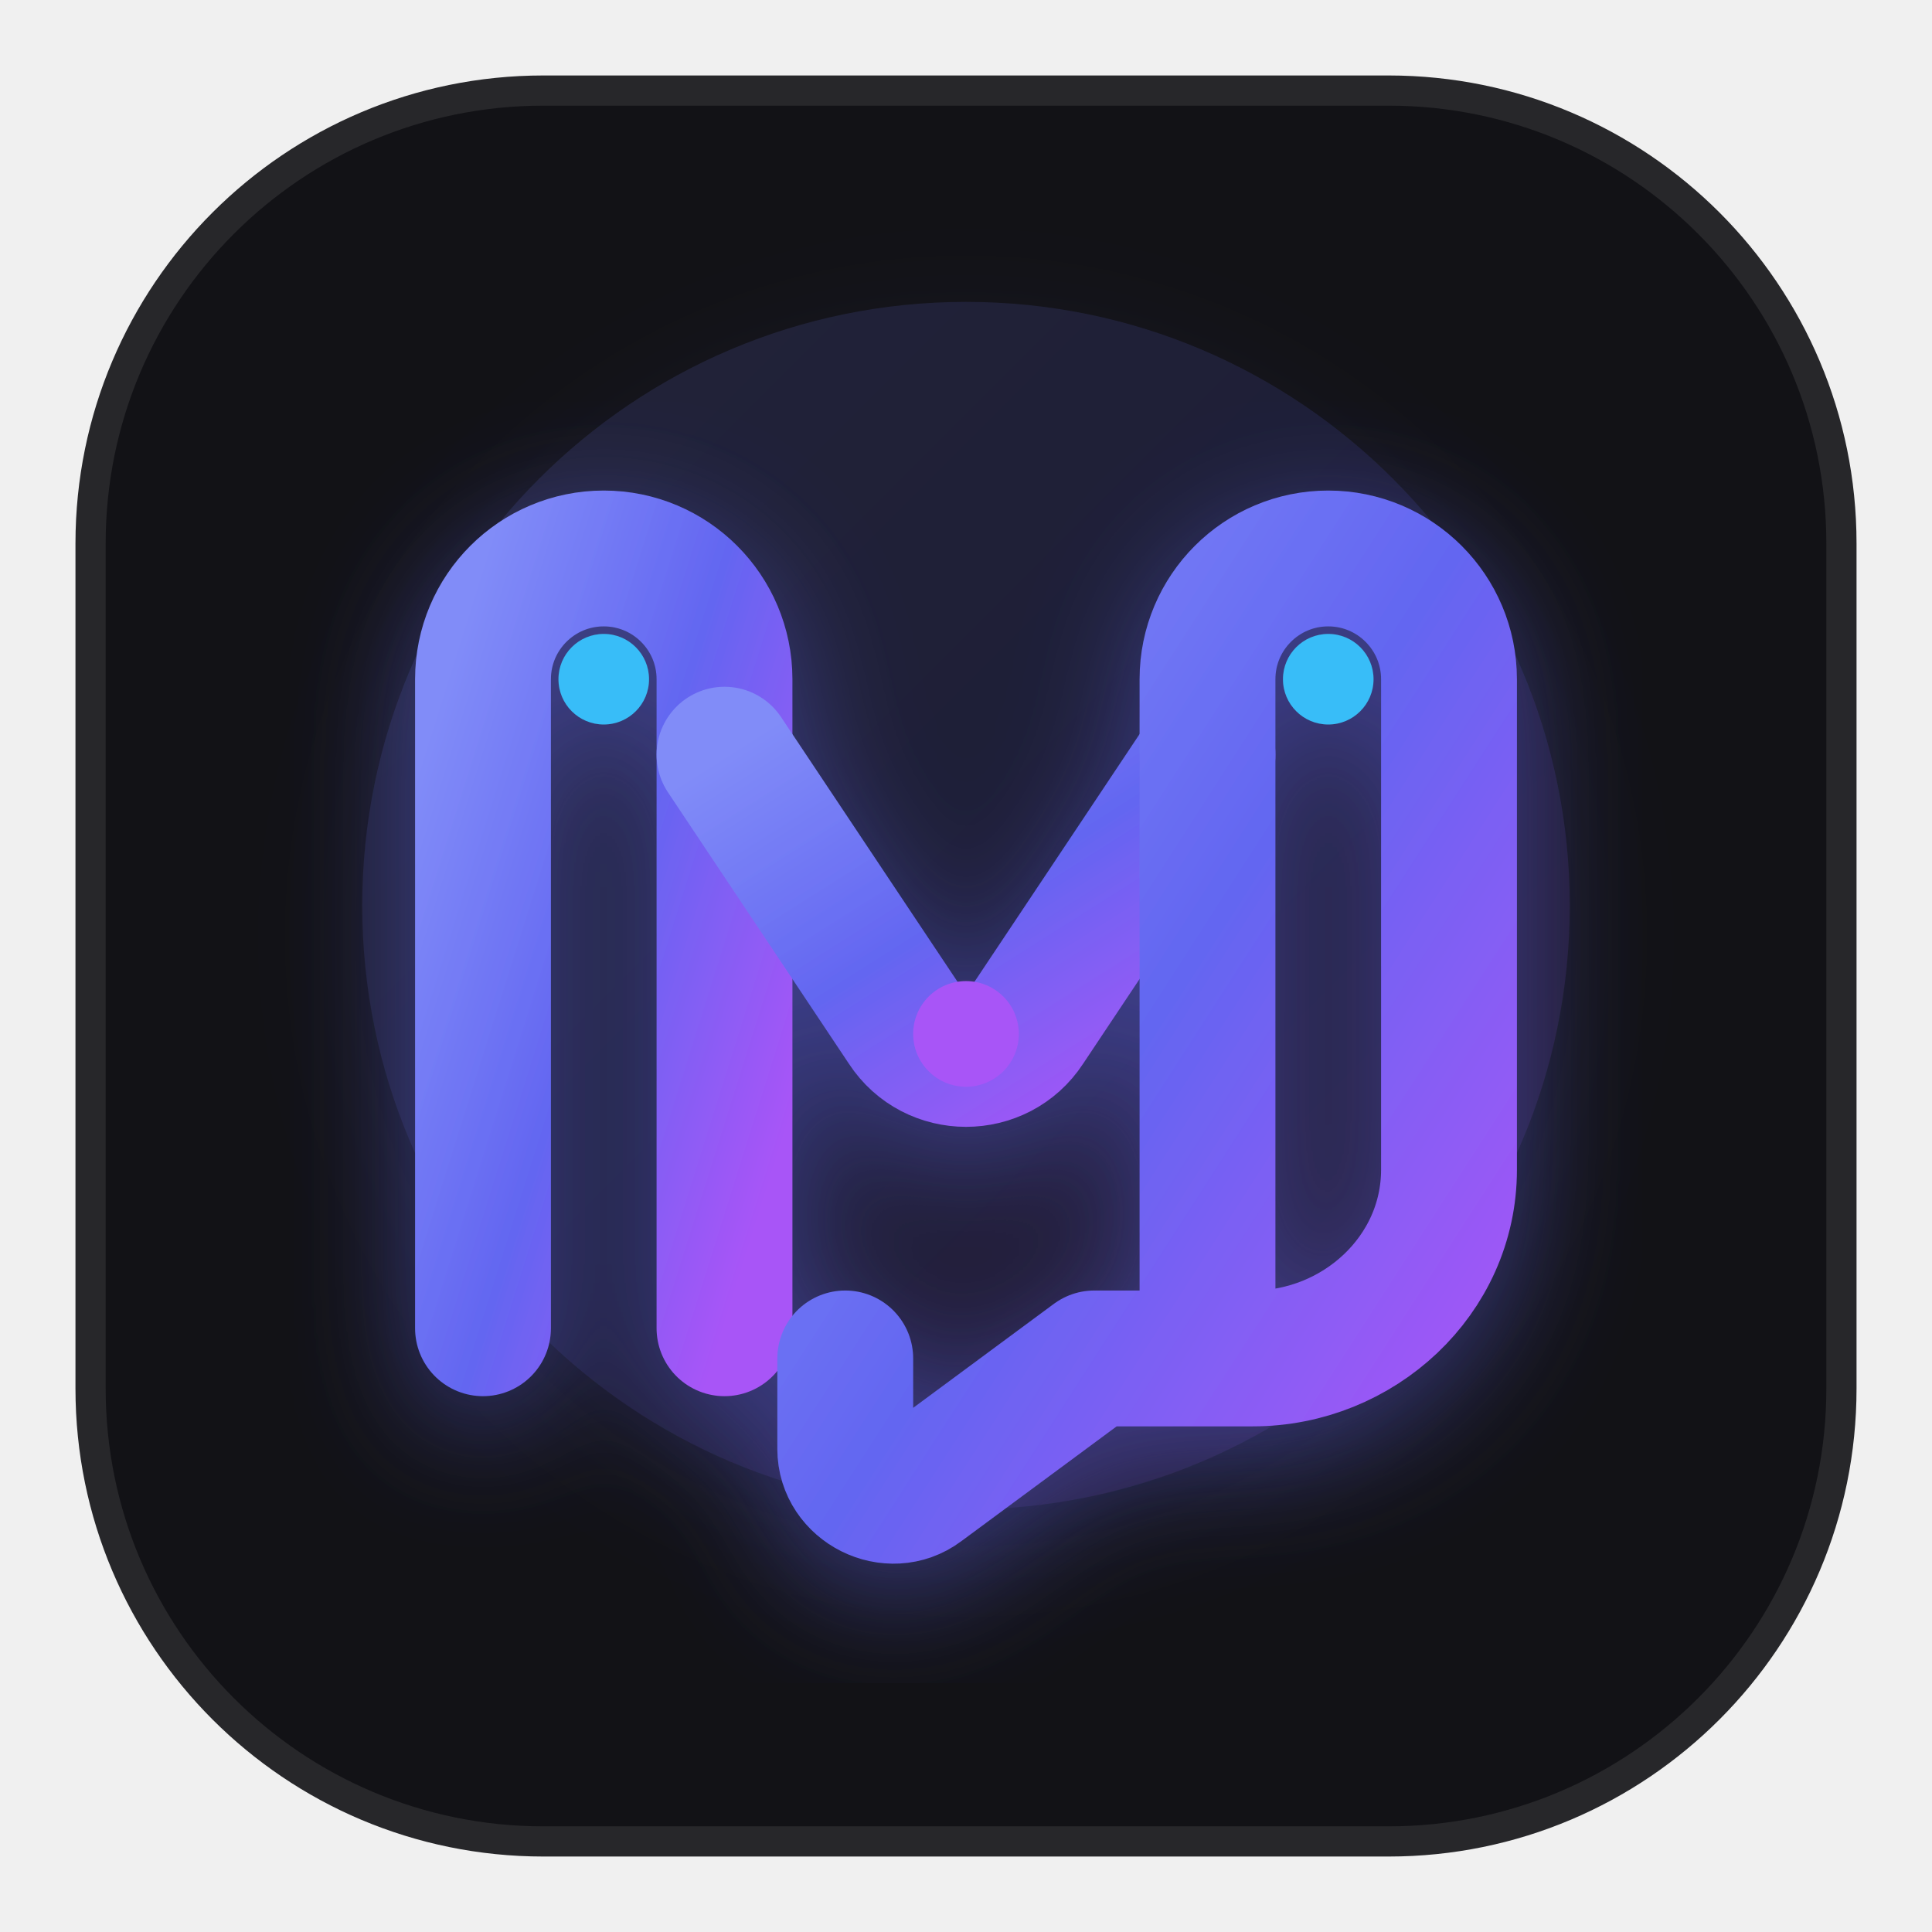
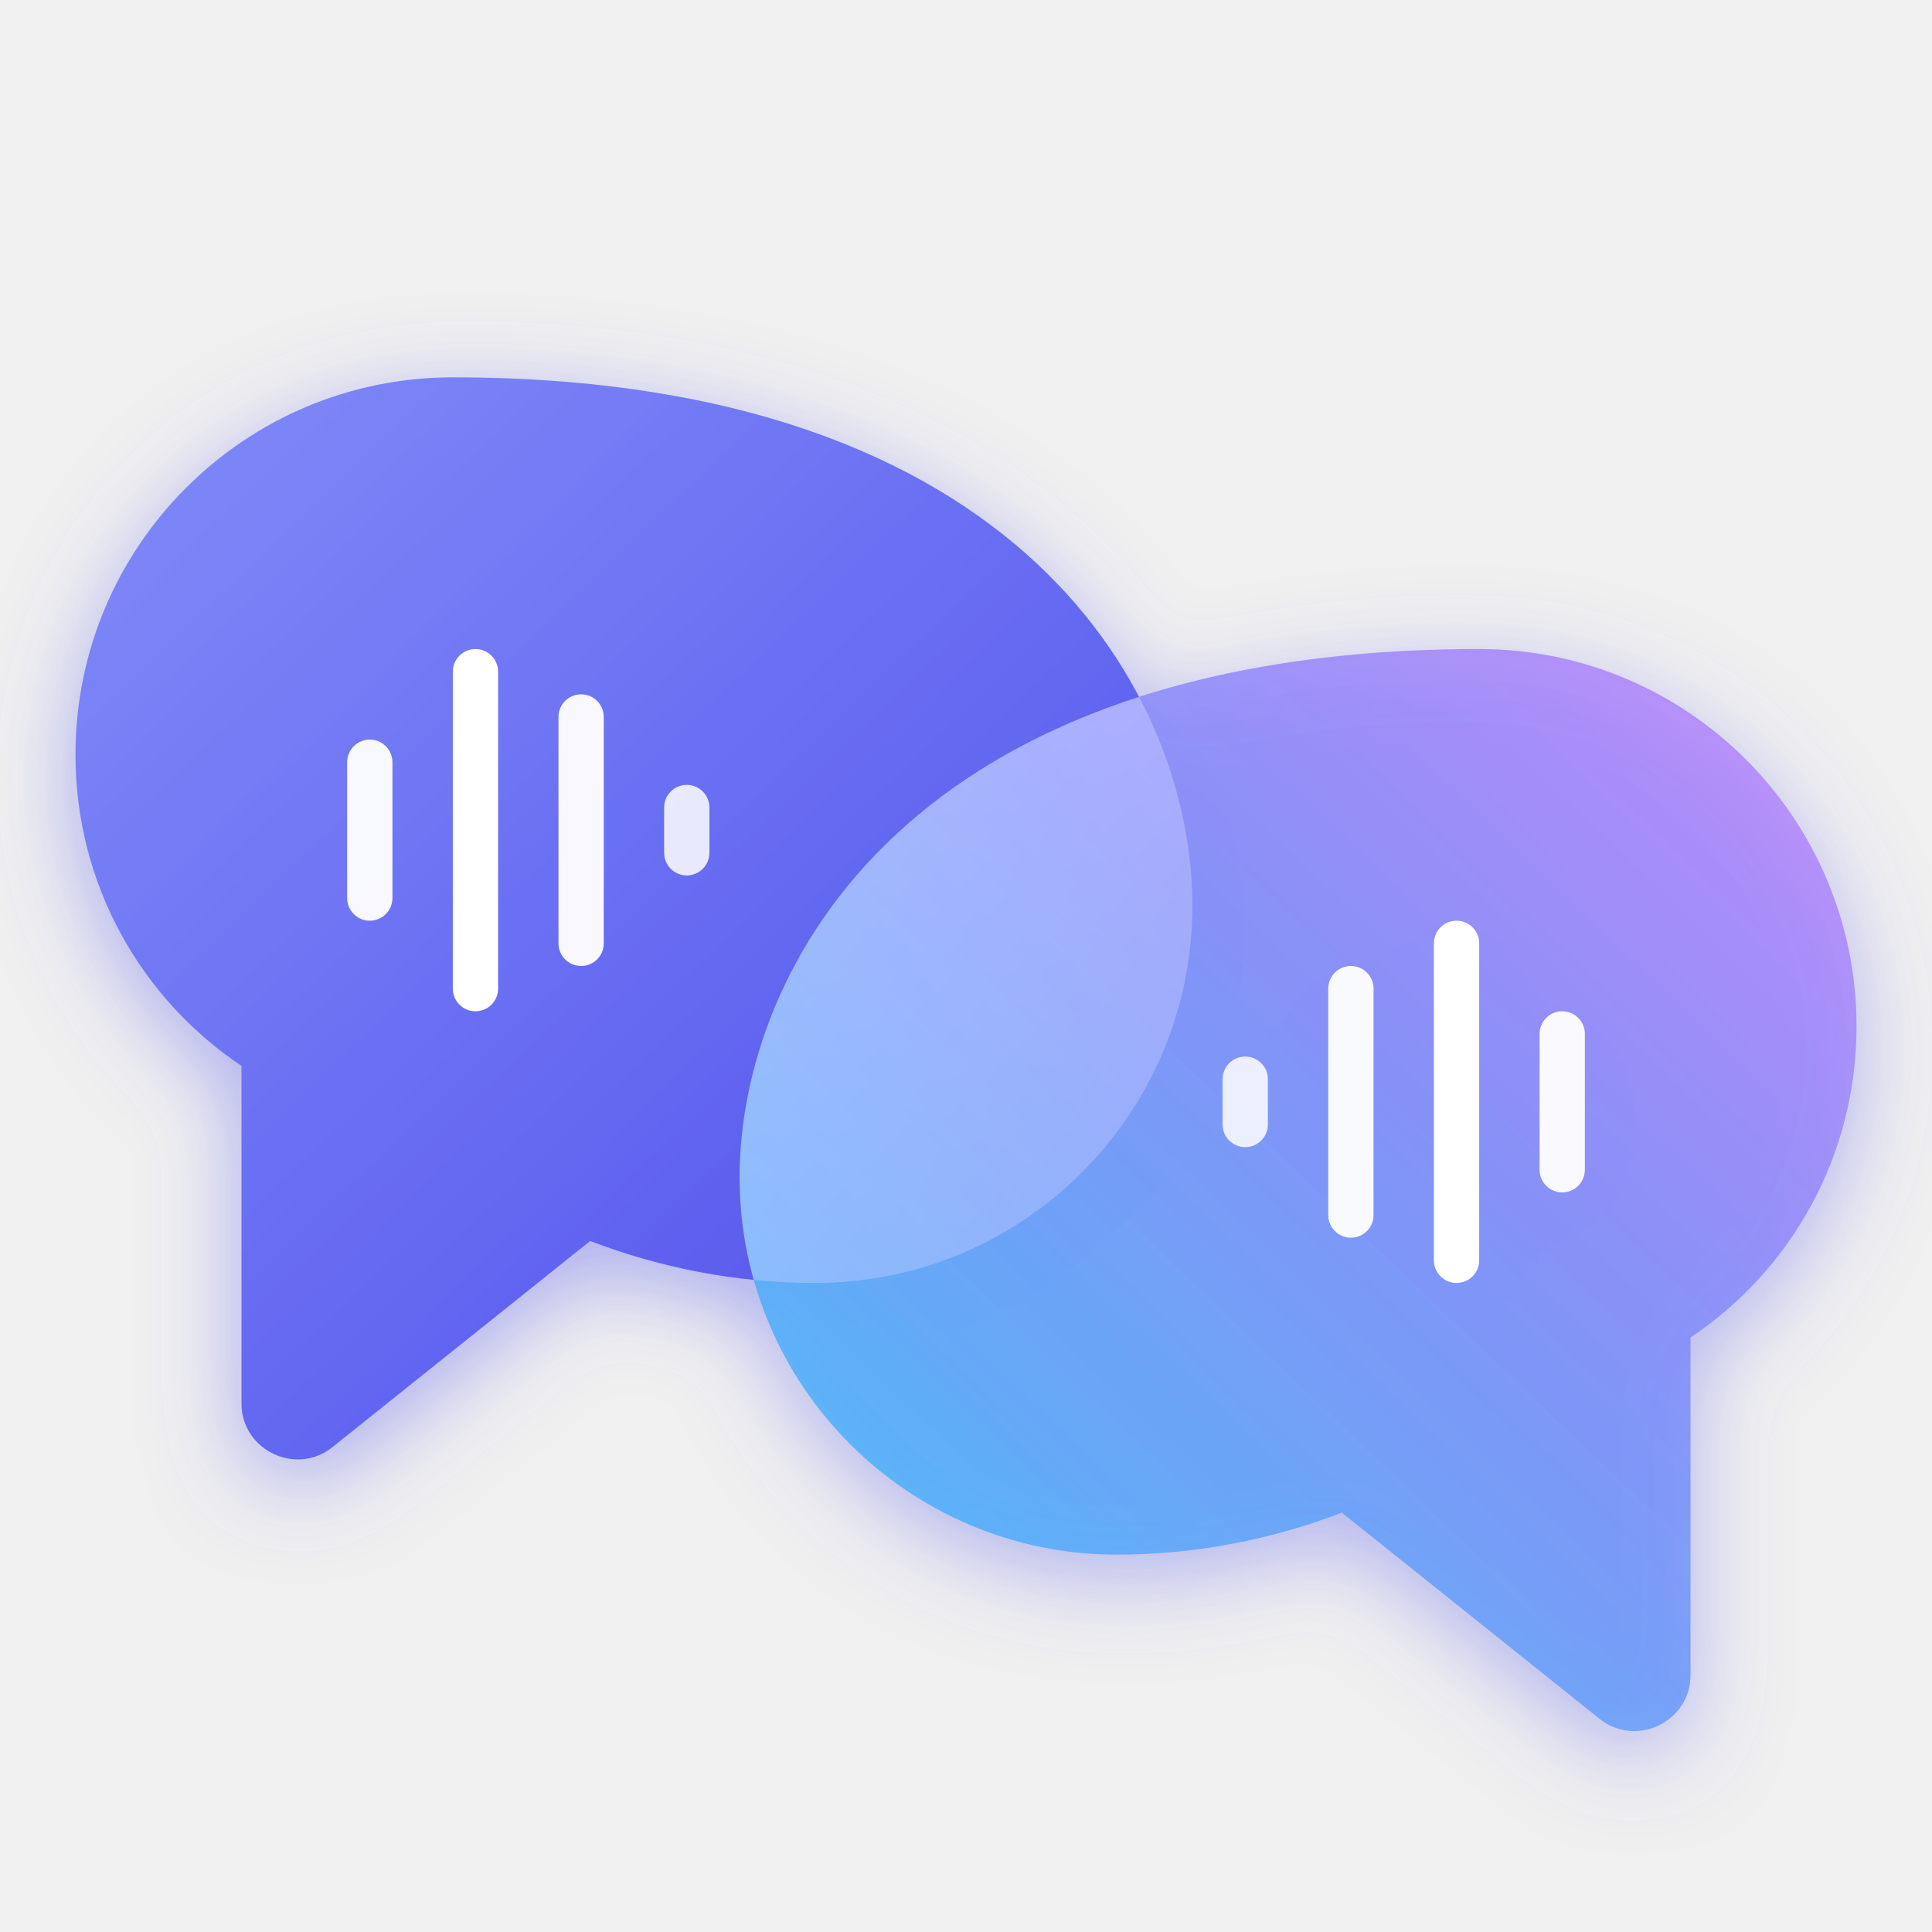
<svg xmlns="http://www.w3.org/2000/svg" viewBox="0 0 512 512" fill="none">
  <defs>
-     <linearGradient id="mtalk-grad" x1="0%" y1="0%" x2="100%" y2="100%">
+     <linearGradient id="talk-grad-1" x1="0%" y1="0%" x2="100%" y2="100%">
      <stop offset="0%" stop-color="#818cf8" />
-       <stop offset="50%" stop-color="#6366f1" />
-       <stop offset="100%" stop-color="#a855f7" />
+       <stop offset="60%" stop-color="#6366f1" />
+       <stop offset="100%" stop-color="#4f46e5" />
    </linearGradient>
-     <linearGradient id="mtalk-accent" x1="0%" y1="100%" x2="100%" y2="0%">
+     <linearGradient id="talk-grad-2" x1="0%" y1="100%" x2="100%" y2="0%">
      <stop offset="0%" stop-color="#38bdf8" />
-       <stop offset="100%" stop-color="#818cf8" />
+       <stop offset="60%" stop-color="#818cf8" />
+       <stop offset="100%" stop-color="#c084fc" />
    </linearGradient>
-     <filter id="glow" x="-20%" y="-20%" width="140%" height="140%">
-       <feDropShadow dx="0" dy="8" stdDeviation="16" flood-color="#6366f1" flood-opacity="0.45" />
+     <filter id="talk-glow" x="-20%" y="-20%" width="140%" height="140%">
+       <feDropShadow dx="0" dy="6" stdDeviation="12" flood-color="#6366f1" flood-opacity="0.5" />
    </filter>
  </defs>
-   <rect x="24" y="24" width="464" height="464" rx="120" fill="#121216" stroke="#27272a" stroke-width="8" />
-   <circle cx="256" cy="240" r="160" fill="url(#mtalk-grad)" opacity="0.15" filter="url(#glow)" />
-   <g filter="url(#glow)">
-     <path d="M128 352V180C128 162.327 142.327 148 160 148C177.673 148 192 162.327 192 180V352" stroke="url(#mtalk-grad)" stroke-width="36" stroke-linecap="round" />
-     <path d="M192 200L240 272C247.5 283.5 264.5 283.5 272 272L320 200" stroke="url(#mtalk-grad)" stroke-width="36" stroke-linecap="round" stroke-linejoin="round" />
-     <path d="M320 352V180C320 162.327 334.327 148 352 148C369.673 148 384 162.327 384 180V310C384 338 360 360 332 360H290L244 394C236 400 224 394 224 384V360" stroke="url(#mtalk-grad)" stroke-width="36" stroke-linecap="round" stroke-linejoin="round" />
-     <circle cx="160" cy="180" r="12" fill="#38bdf8" />
-     <circle cx="256" cy="274" r="14" fill="#a855f7" />
-     <circle cx="352" cy="180" r="12" fill="#38bdf8" />
+   <g filter="url(#talk-glow)">
+     <path d="M120 100C64.77 100 20 144.77 20 200C20 234.33 37.33 264.6 64 282.47V372C64 384.28 78.43 391.24 88.08 383.52L156.4 328.87C174.88 335.95 195.04 340 216 340C271.23 340 316 295.23 316 240C316 184.77 271.23 100 120 100Z" fill="url(#talk-grad-1)" />
+     <path d="M392 172C447.23 172 492 216.77 492 272C492 306.33 474.67 336.6 448 354.47V444C448 456.28 433.57 463.24 423.92 455.52L355.6 400.87C337.12 407.95 316.96 412 296 412C240.77 412 196 367.23 196 312C196 256.77 240.77 172 392 172Z" fill="url(#talk-grad-2)" opacity="0.88" style="mix-blend-mode: screen;" />
+     <rect x="92" y="196" width="12" height="48" rx="6" fill="#ffffff" opacity="0.95" />
+     <rect x="120" y="172" width="12" height="96" rx="6" fill="#ffffff" />
+     <rect x="148" y="184" width="12" height="72" rx="6" fill="#ffffff" opacity="0.95" />
+     <rect x="176" y="208" width="12" height="24" rx="6" fill="#ffffff" opacity="0.85" />
+     <rect x="324" y="280" width="12" height="24" rx="6" fill="#ffffff" opacity="0.85" />
+     <rect x="352" y="256" width="12" height="72" rx="6" fill="#ffffff" opacity="0.95" />
+     <rect x="380" y="244" width="12" height="96" rx="6" fill="#ffffff" />
+     <rect x="408" y="268" width="12" height="48" rx="6" fill="#ffffff" opacity="0.95" />
  </g>
</svg>
